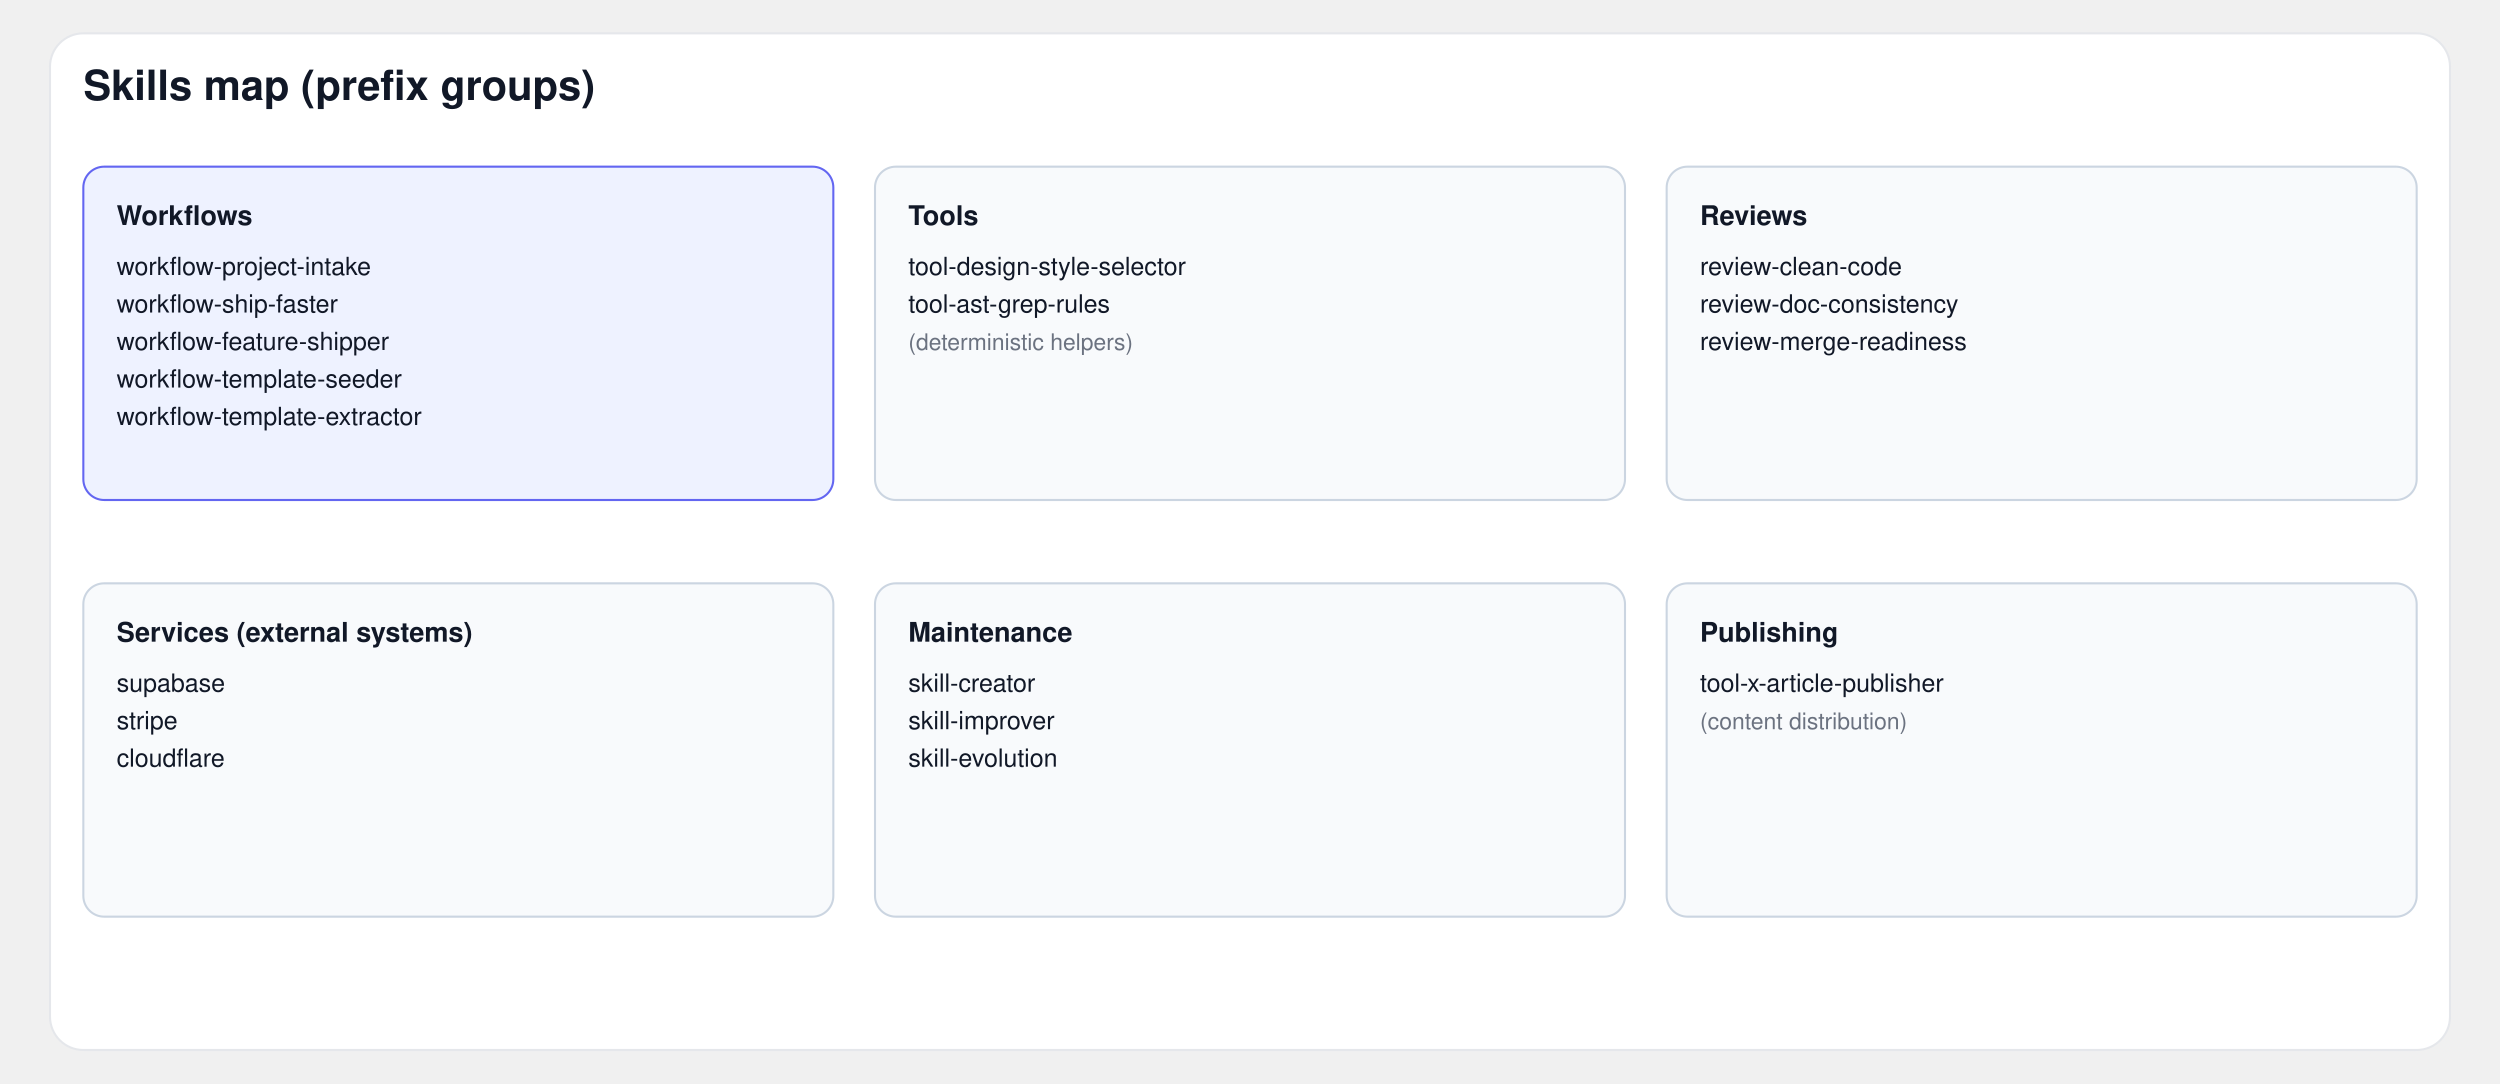
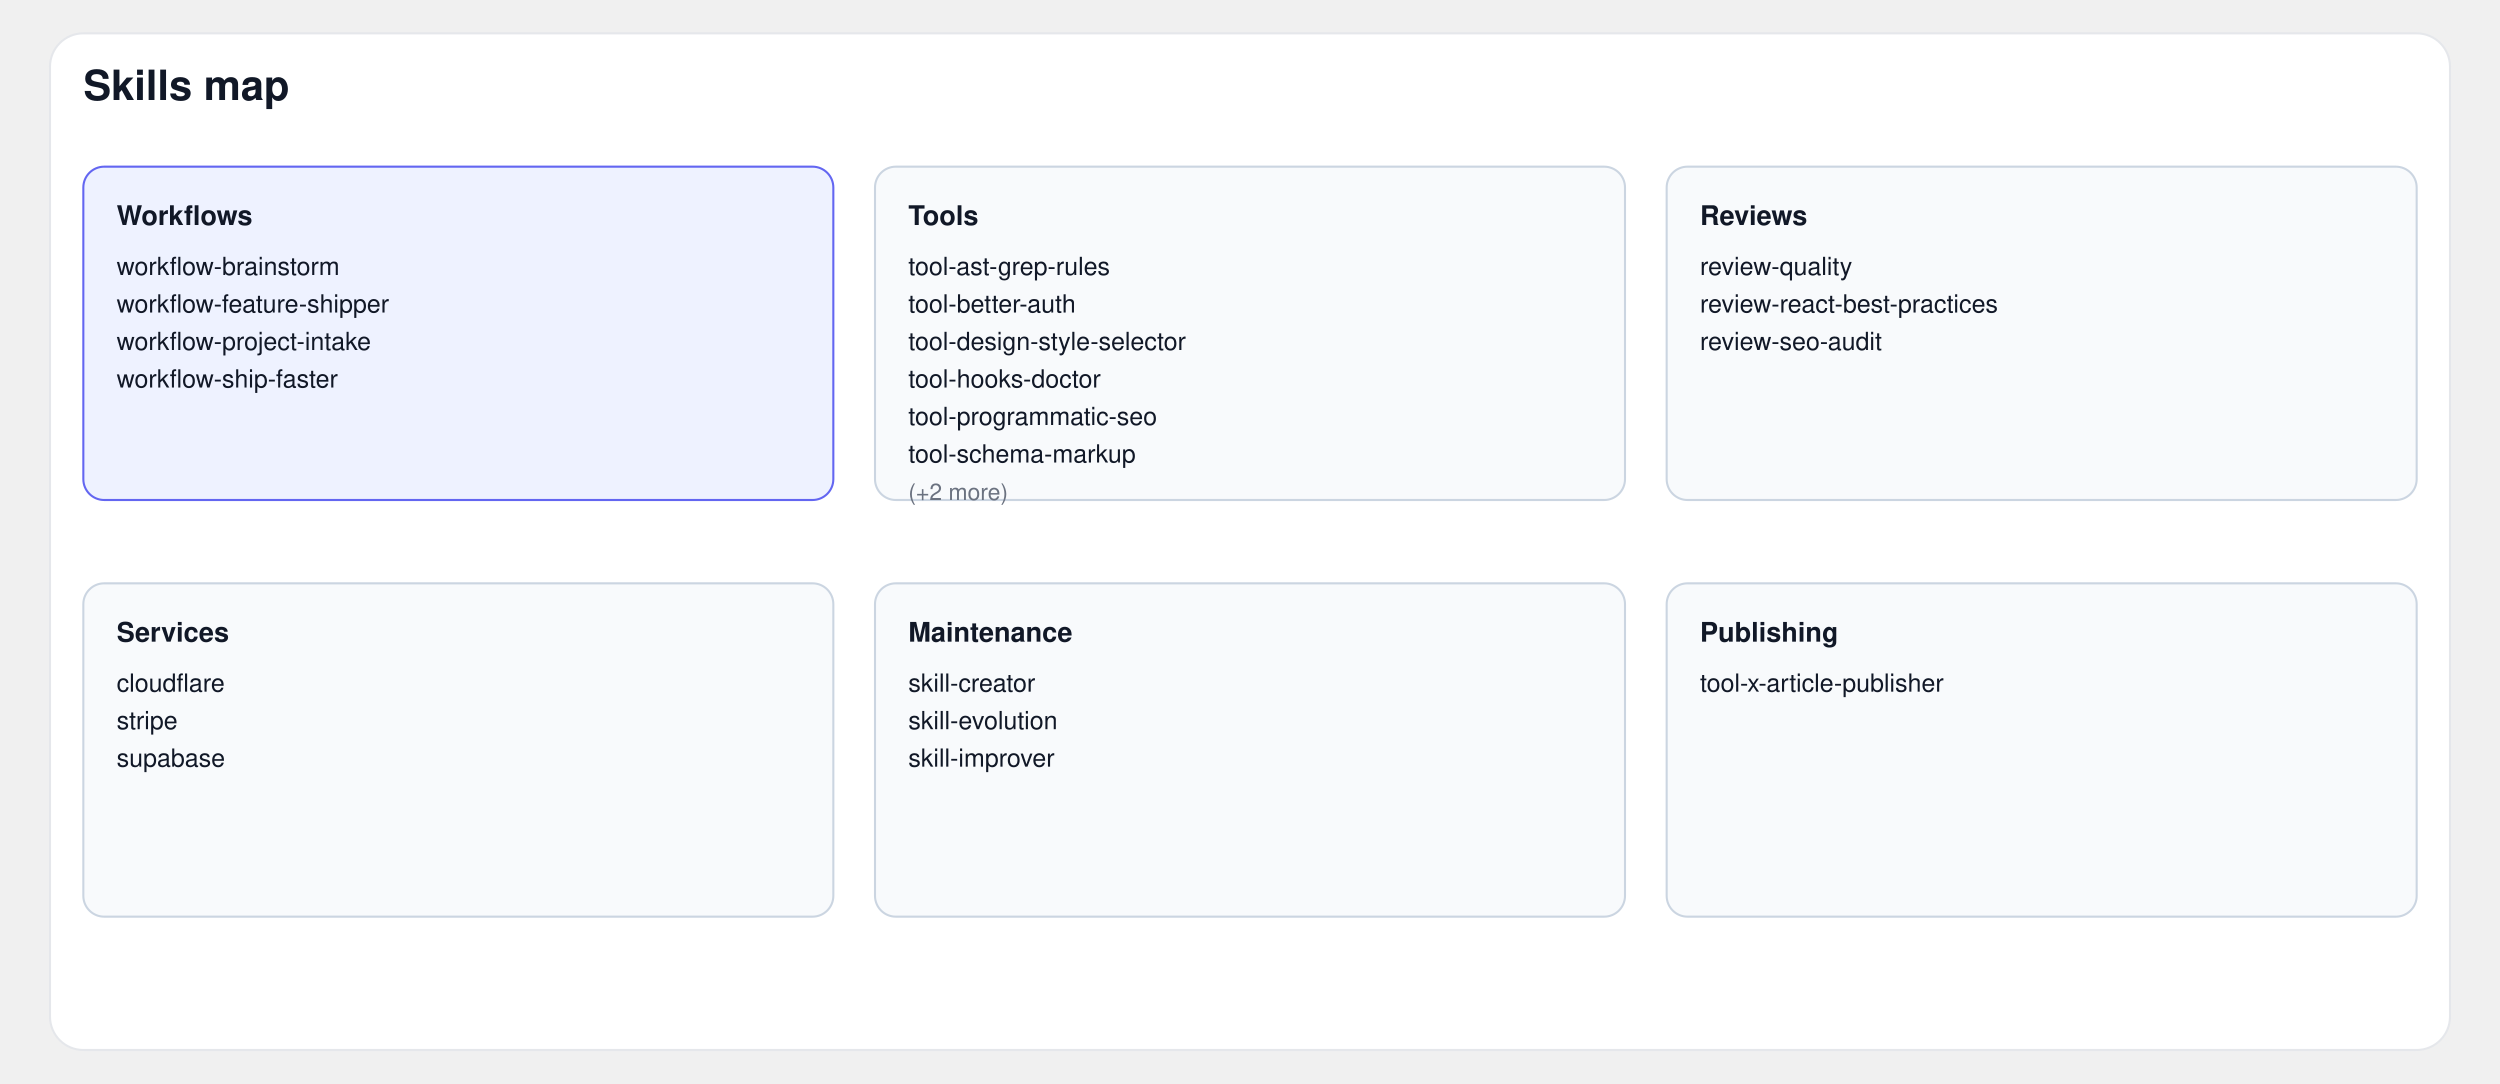
<svg xmlns="http://www.w3.org/2000/svg" width="1200" height="520" viewBox="0 0 1200 520" role="img" aria-label="Skills map">
  <style>
    .title { font: 700 20px Helvetica, Arial, sans-serif; fill: #111827; }
    .label { font: 600 13px Helvetica, Arial, sans-serif; fill: #111827; }
    .text { font: 12px Helvetica, Arial, sans-serif; fill: #111827; }
    .muted { font: 11px Helvetica, Arial, sans-serif; fill: #6B7280; }
    .box { fill: #F8FAFC; stroke: #CBD5E1; stroke-width: 1; rx: 10; }
    .accent { fill: #EEF2FF; stroke: #6366F1; }
  </style>
  <rect x="24" y="16" width="1152" height="488" rx="16" fill="#FFFFFF" stroke="#E5E7EB" />
-   <text x="40" y="48" class="title">Skills map (prefix groups)</text>
+   <text x="40" y="48" class="title">Skills map</text>
  <rect x="40" y="80" width="360" height="160" class="box accent" />
  <text x="56" y="108" class="label">Workflows</text>
-   <text x="56" y="132" class="text">workflow-project-intake</text>
-   <text x="56" y="150" class="text">workflow-ship-faster</text>
-   <text x="56" y="168" class="text">workflow-feature-shipper</text>
-   <text x="56" y="186" class="text">workflow-template-seeder</text>
-   <text x="56" y="204" class="text">workflow-template-extractor</text>
+   <text x="56" y="132" class="text">workflow-brainstorm</text>
+   <text x="56" y="150" class="text">workflow-feature-shipper</text>
+   <text x="56" y="168" class="text">workflow-project-intake</text>
+   <text x="56" y="186" class="text">workflow-ship-faster</text>
  <rect x="420" y="80" width="360" height="160" class="box" />
  <text x="436" y="108" class="label">Tools</text>
-   <text x="436" y="132" class="text">tool-design-style-selector</text>
-   <text x="436" y="150" class="text">tool-ast-grep-rules</text>
-   <text x="436" y="168" class="muted">(deterministic helpers)</text>
+   <text x="436" y="132" class="text">tool-ast-grep-rules</text>
+   <text x="436" y="150" class="text">tool-better-auth</text>
+   <text x="436" y="168" class="text">tool-design-style-selector</text>
+   <text x="436" y="186" class="text">tool-hooks-doctor</text>
+   <text x="436" y="204" class="text">tool-programmatic-seo</text>
+   <text x="436" y="222" class="text">tool-schema-markup</text>
+   <text x="436" y="240" class="muted">(+2 more)</text>
  <rect x="800" y="80" width="360" height="160" class="box" />
  <text x="816" y="108" class="label">Reviews</text>
-   <text x="816" y="132" class="text">review-clean-code</text>
-   <text x="816" y="150" class="text">review-doc-consistency</text>
-   <text x="816" y="168" class="text">review-merge-readiness</text>
+   <text x="816" y="132" class="text">review-quality</text>
+   <text x="816" y="150" class="text">review-react-best-practices</text>
+   <text x="816" y="168" class="text">review-seo-audit</text>
  <rect x="40" y="280" width="360" height="160" class="box" />
-   <text x="56" y="308" class="label">Services (external systems)</text>
-   <text x="56" y="332" class="text">supabase</text>
+   <text x="56" y="308" class="label">Services</text>
+   <text x="56" y="332" class="text">cloudflare</text>
  <text x="56" y="350" class="text">stripe</text>
-   <text x="56" y="368" class="text">cloudflare</text>
+   <text x="56" y="368" class="text">supabase</text>
  <rect x="420" y="280" width="360" height="160" class="box" />
  <text x="436" y="308" class="label">Maintenance</text>
  <text x="436" y="332" class="text">skill-creator</text>
-   <text x="436" y="350" class="text">skill-improver</text>
-   <text x="436" y="368" class="text">skill-evolution</text>
+   <text x="436" y="350" class="text">skill-evolution</text>
+   <text x="436" y="368" class="text">skill-improver</text>
  <rect x="800" y="280" width="360" height="160" class="box" />
  <text x="816" y="308" class="label">Publishing</text>
  <text x="816" y="332" class="text">tool-x-article-publisher</text>
-   <text x="816" y="350" class="muted">(content distribution)</text>
</svg>
